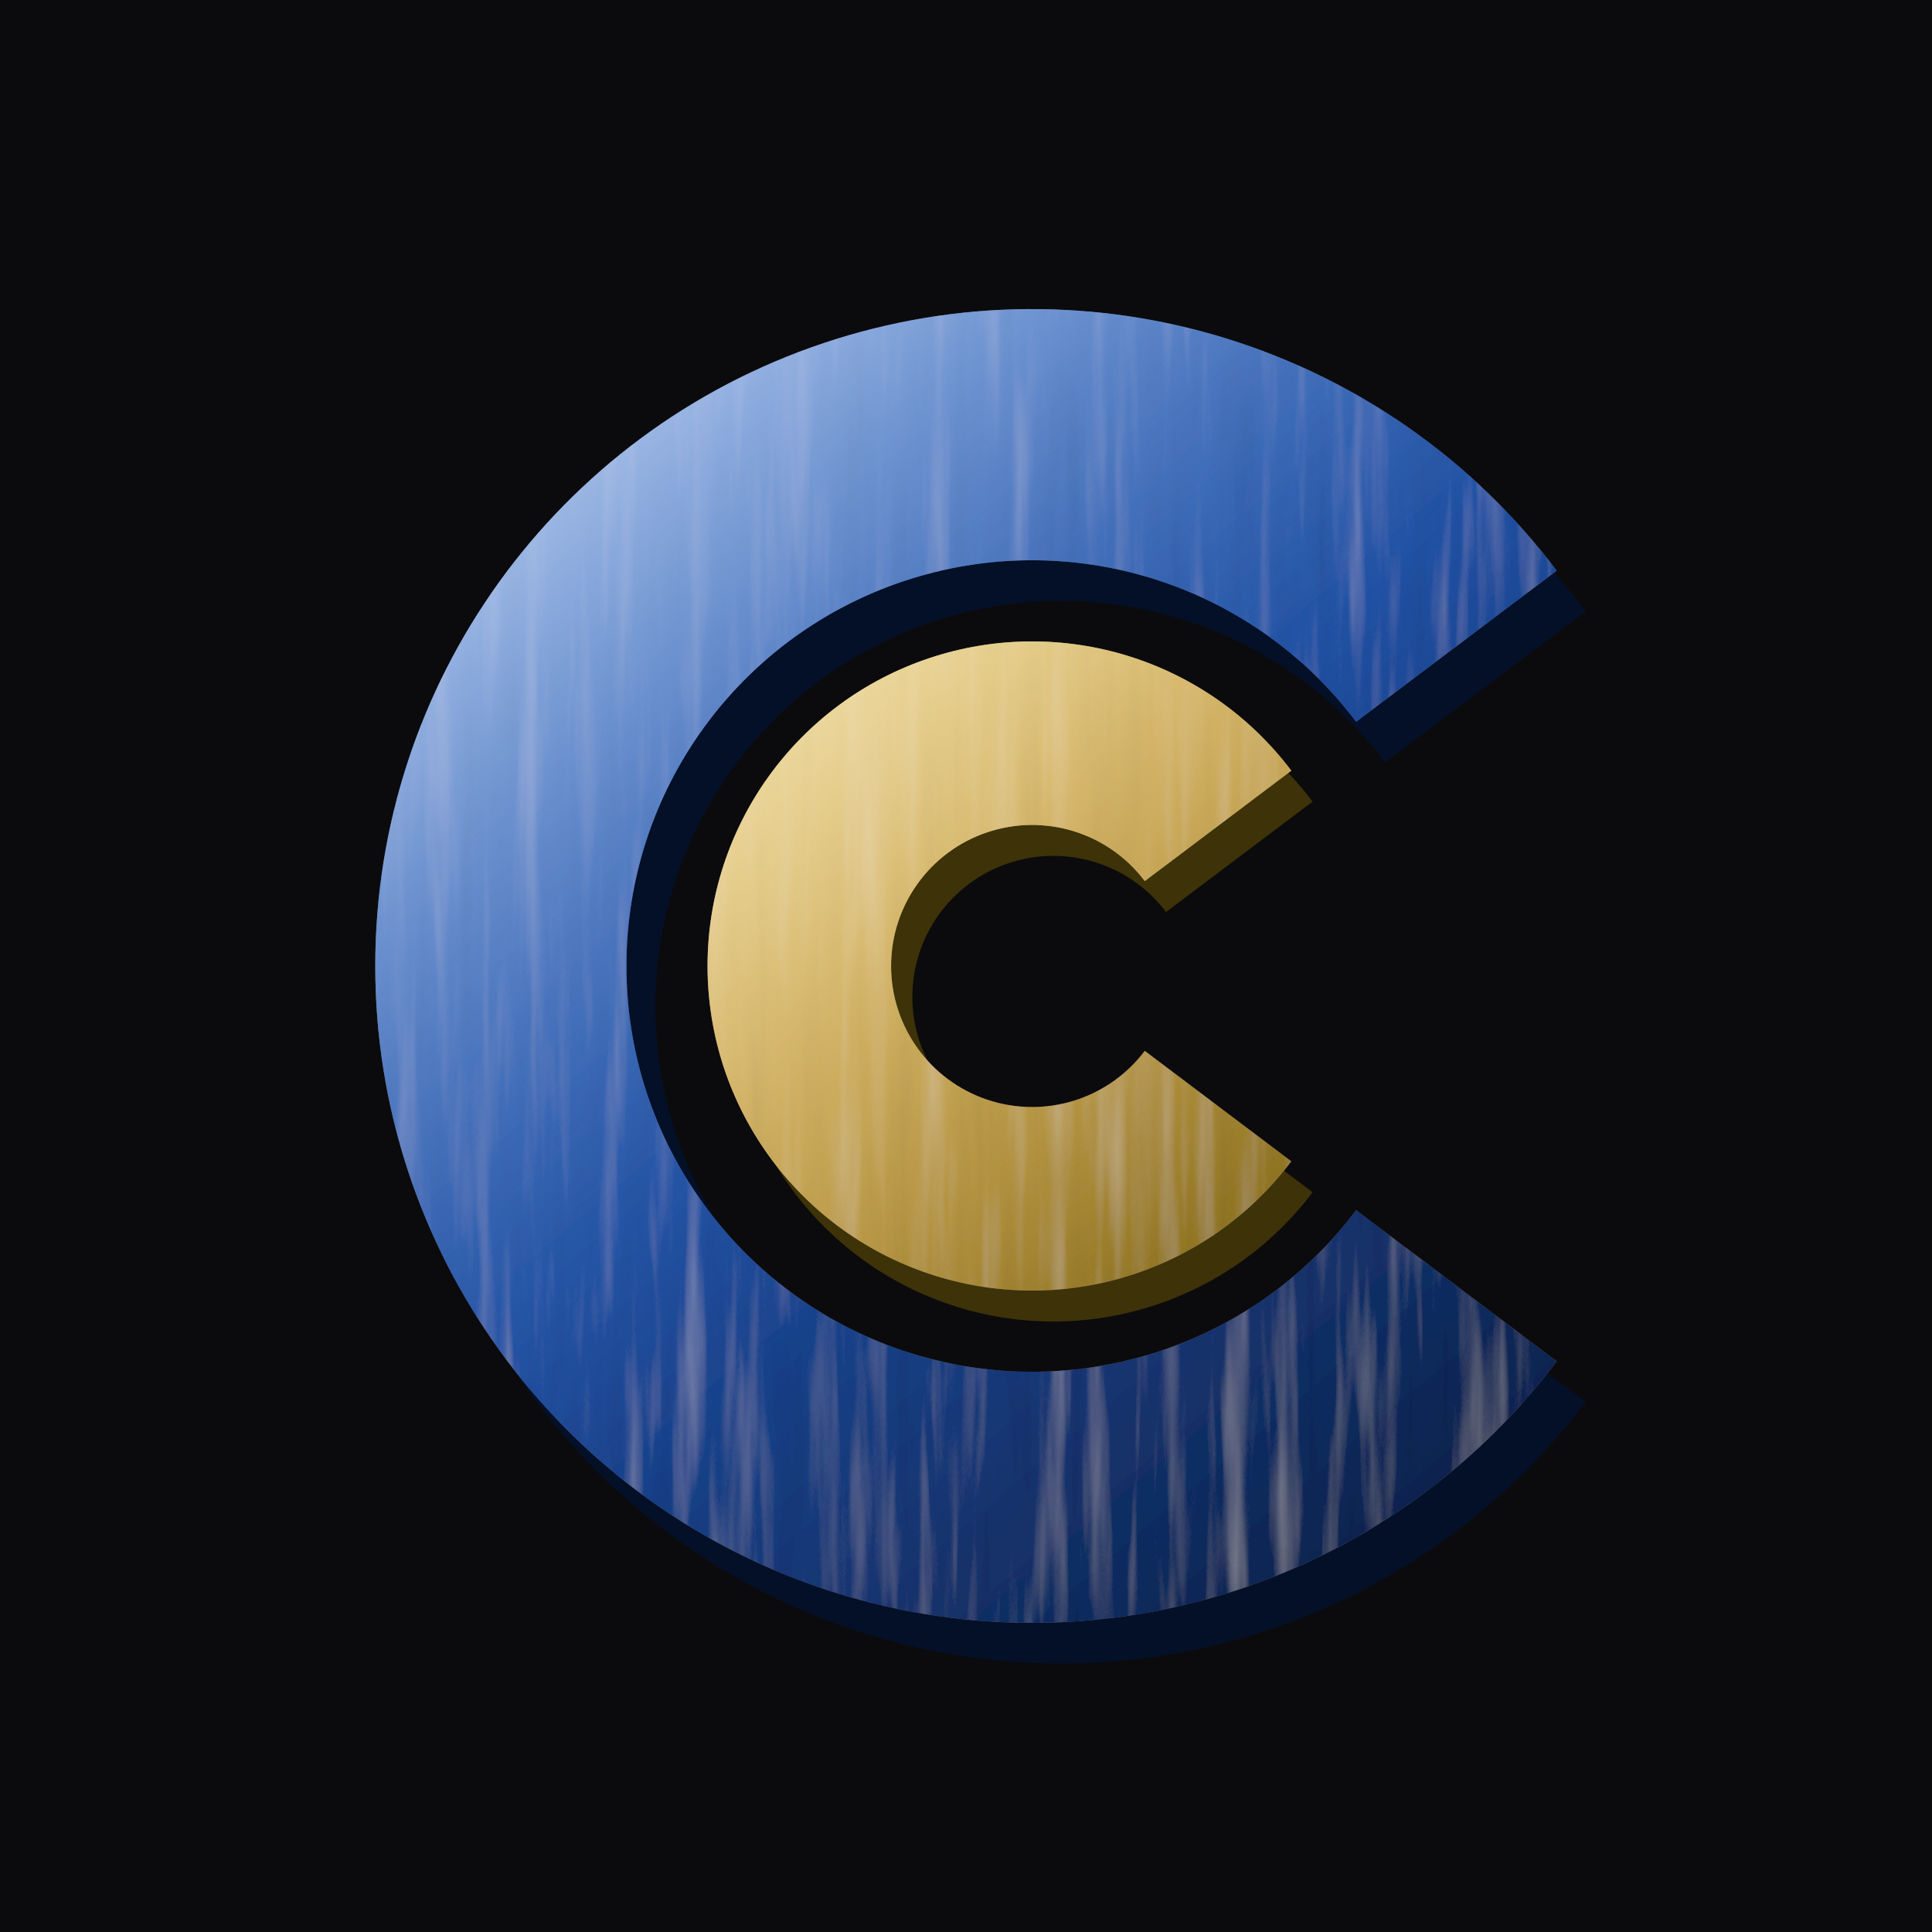
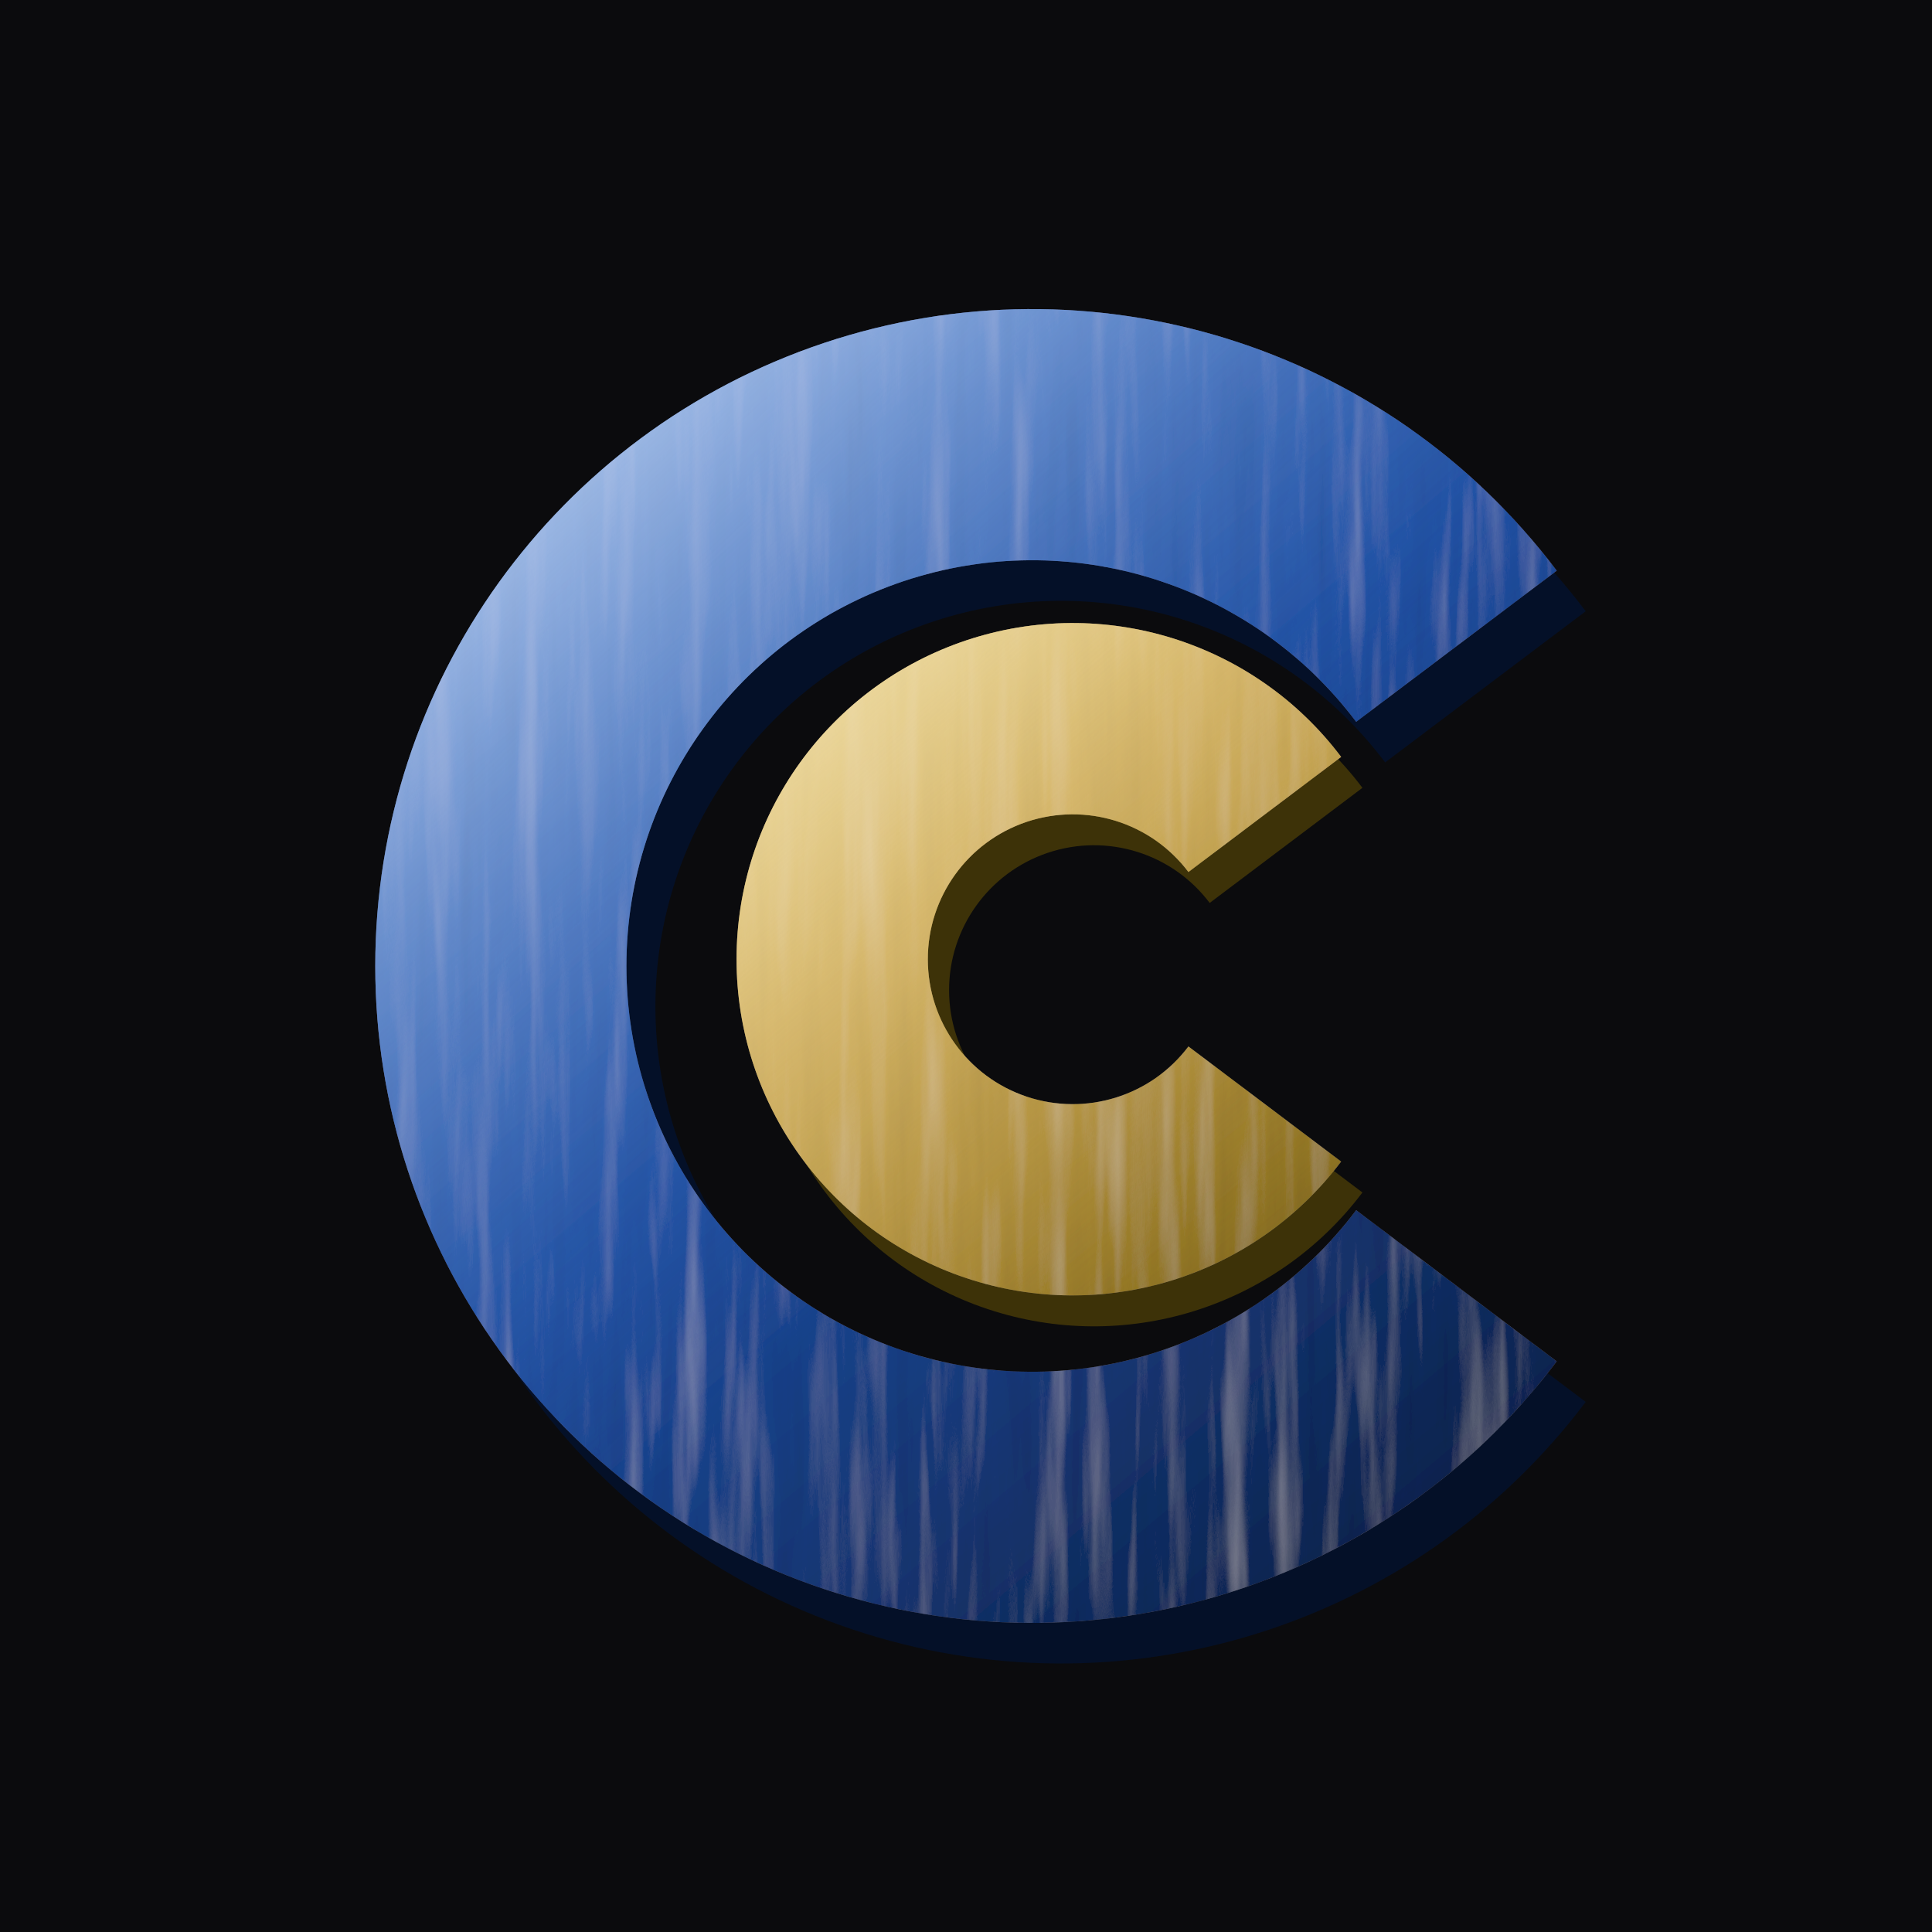
<svg xmlns="http://www.w3.org/2000/svg" viewBox="0 0 100 100" fill="none">
  <defs>
    <linearGradient id="m-blue" x1="18" y1="12" x2="82" y2="88" gradientUnits="userSpaceOnUse">
      <stop offset="0%" stop-color="#c5dcff" />
      <stop offset="18%" stop-color="#4d82d6" />
      <stop offset="48%" stop-color="#1e4fa3" />
      <stop offset="100%" stop-color="#071433" />
    </linearGradient>
    <linearGradient id="m-blue-hi" x1="22" y1="16" x2="58" y2="54" gradientUnits="userSpaceOnUse">
      <stop offset="0%" stop-color="#eef5ff" stop-opacity=".9" />
      <stop offset="100%" stop-color="#1e4fa3" stop-opacity="0" />
    </linearGradient>
    <linearGradient id="m-gold" x1="28" y1="20" x2="78" y2="82" gradientUnits="userSpaceOnUse">
      <stop offset="0%" stop-color="#fff6d2" />
      <stop offset="16%" stop-color="#edd078" />
      <stop offset="42%" stop-color="#c9a34a" />
      <stop offset="72%" stop-color="#8b7020" />
      <stop offset="100%" stop-color="#4a3c0c" />
    </linearGradient>
    <linearGradient id="m-gold-hi" x1="36" y1="26" x2="68" y2="62" gradientUnits="userSpaceOnUse">
      <stop offset="0%" stop-color="#fff8d8" stop-opacity=".95" />
      <stop offset="100%" stop-color="#c9a34a" stop-opacity="0" />
    </linearGradient>
    <filter id="m-brush" x="-8%" y="-8%" width="116%" height="116%">
      <feTurbulence type="fractalNoise" baseFrequency="0.85 0.06" numOctaves="3" seed="3" result="noise" />
      <feColorMatrix type="saturate" values="0" in="noise" result="gray" />
      <feComponentTransfer in="gray" result="grain">
        <feFuncA type="linear" slope="0.42" />
      </feComponentTransfer>
      <feComposite in="grain" in2="SourceAlpha" operator="in" result="clipped" />
      <feBlend in="SourceGraphic" in2="clipped" mode="overlay" />
    </filter>
    <filter id="m-paper" x="0" y="0" width="100%" height="100%">
      <feTurbulence type="fractalNoise" baseFrequency="0.65" numOctaves="4" seed="11" result="n" />
      <feColorMatrix type="saturate" values="0" in="n" result="g" />
      <feComponentTransfer in="g" result="grain">
        <feFuncA type="linear" slope="0.22" />
      </feComponentTransfer>
      <feBlend in="SourceGraphic" in2="grain" mode="multiply" />
    </filter>
    <radialGradient id="m-vignette" cx="50%" cy="38%" r="62%">
      <stop offset="0%" stop-color="#1a1a1f" />
      <stop offset="100%" stop-color="#0b0b0d" />
    </radialGradient>
    <linearGradient id="m-flare" x1="0" y1="0" x2="1" y2="0">
      <stop offset="0%" stop-color="#c9a34a" stop-opacity="0" />
      <stop offset="50%" stop-color="#f0d27a" stop-opacity="1" />
      <stop offset="100%" stop-color="#c9a34a" stop-opacity="0" />
    </linearGradient>
    <filter id="m-flare-glow" x="-40%" y="-400%" width="180%" height="900%">
      <feGaussianBlur stdDeviation="2.4" />
    </filter>
  </defs>
  <rect width="100" height="100" fill="#0b0b0d" />
  <path fill="#041028" d="M80.577 29.538 A34 34 0 1 0 80.577 70.462 L70.195 62.638 A21 21 0 1 1 70.195 37.362 Z" transform="translate(1.5 2.1)" />
  <path fill="url(#m-blue)" d="M80.577 29.538 A34 34 0 1 0 80.577 70.462 L70.195 62.638 A21 21 0 1 1 70.195 37.362 Z" filter="url(#m-brush)" />
  <path fill="url(#m-blue-hi)" d="M80.577 29.538 A34 34 0 1 0 80.577 70.462 L70.195 62.638 A21 21 0 1 1 70.195 37.362 Z" />
-   <path fill="#3d3208" d="M66.84 39.89 A16.8 16.8 0 1 0 66.84 60.11 L59.253 54.393 A7.3 7.3 0 1 1 59.253 45.607 Z" transform="translate(1.1 1.6)" />
-   <path fill="url(#m-gold)" d="M66.84 39.89 A16.8 16.8 0 1 0 66.84 60.11 L59.253 54.393 A7.3 7.3 0 1 1 59.253 45.607 Z" filter="url(#m-brush)" />
-   <path fill="url(#m-gold-hi)" d="M66.84 39.89 A16.8 16.8 0 1 0 66.84 60.11 L59.253 54.393 A7.3 7.3 0 1 1 59.253 45.607 Z" />
+   <path fill="#3d3208" d="M69.419 39.178 A17.4 17.4 0 1 0 69.419 60.122 L61.513 54.164 A7.5 7.5 0 1 1 61.513 45.136 Z" transform="translate(1.1 1.6)" />
+   <path fill="url(#m-gold)" d="M69.419 39.178 A17.4 17.4 0 1 0 69.419 60.122 L61.513 54.164 A7.5 7.5 0 1 1 61.513 45.136 Z" filter="url(#m-brush)" />
+   <path fill="url(#m-gold-hi)" d="M69.419 39.178 A17.4 17.4 0 1 0 69.419 60.122 L61.513 54.164 A7.5 7.5 0 1 1 61.513 45.136 Z" />
</svg>
